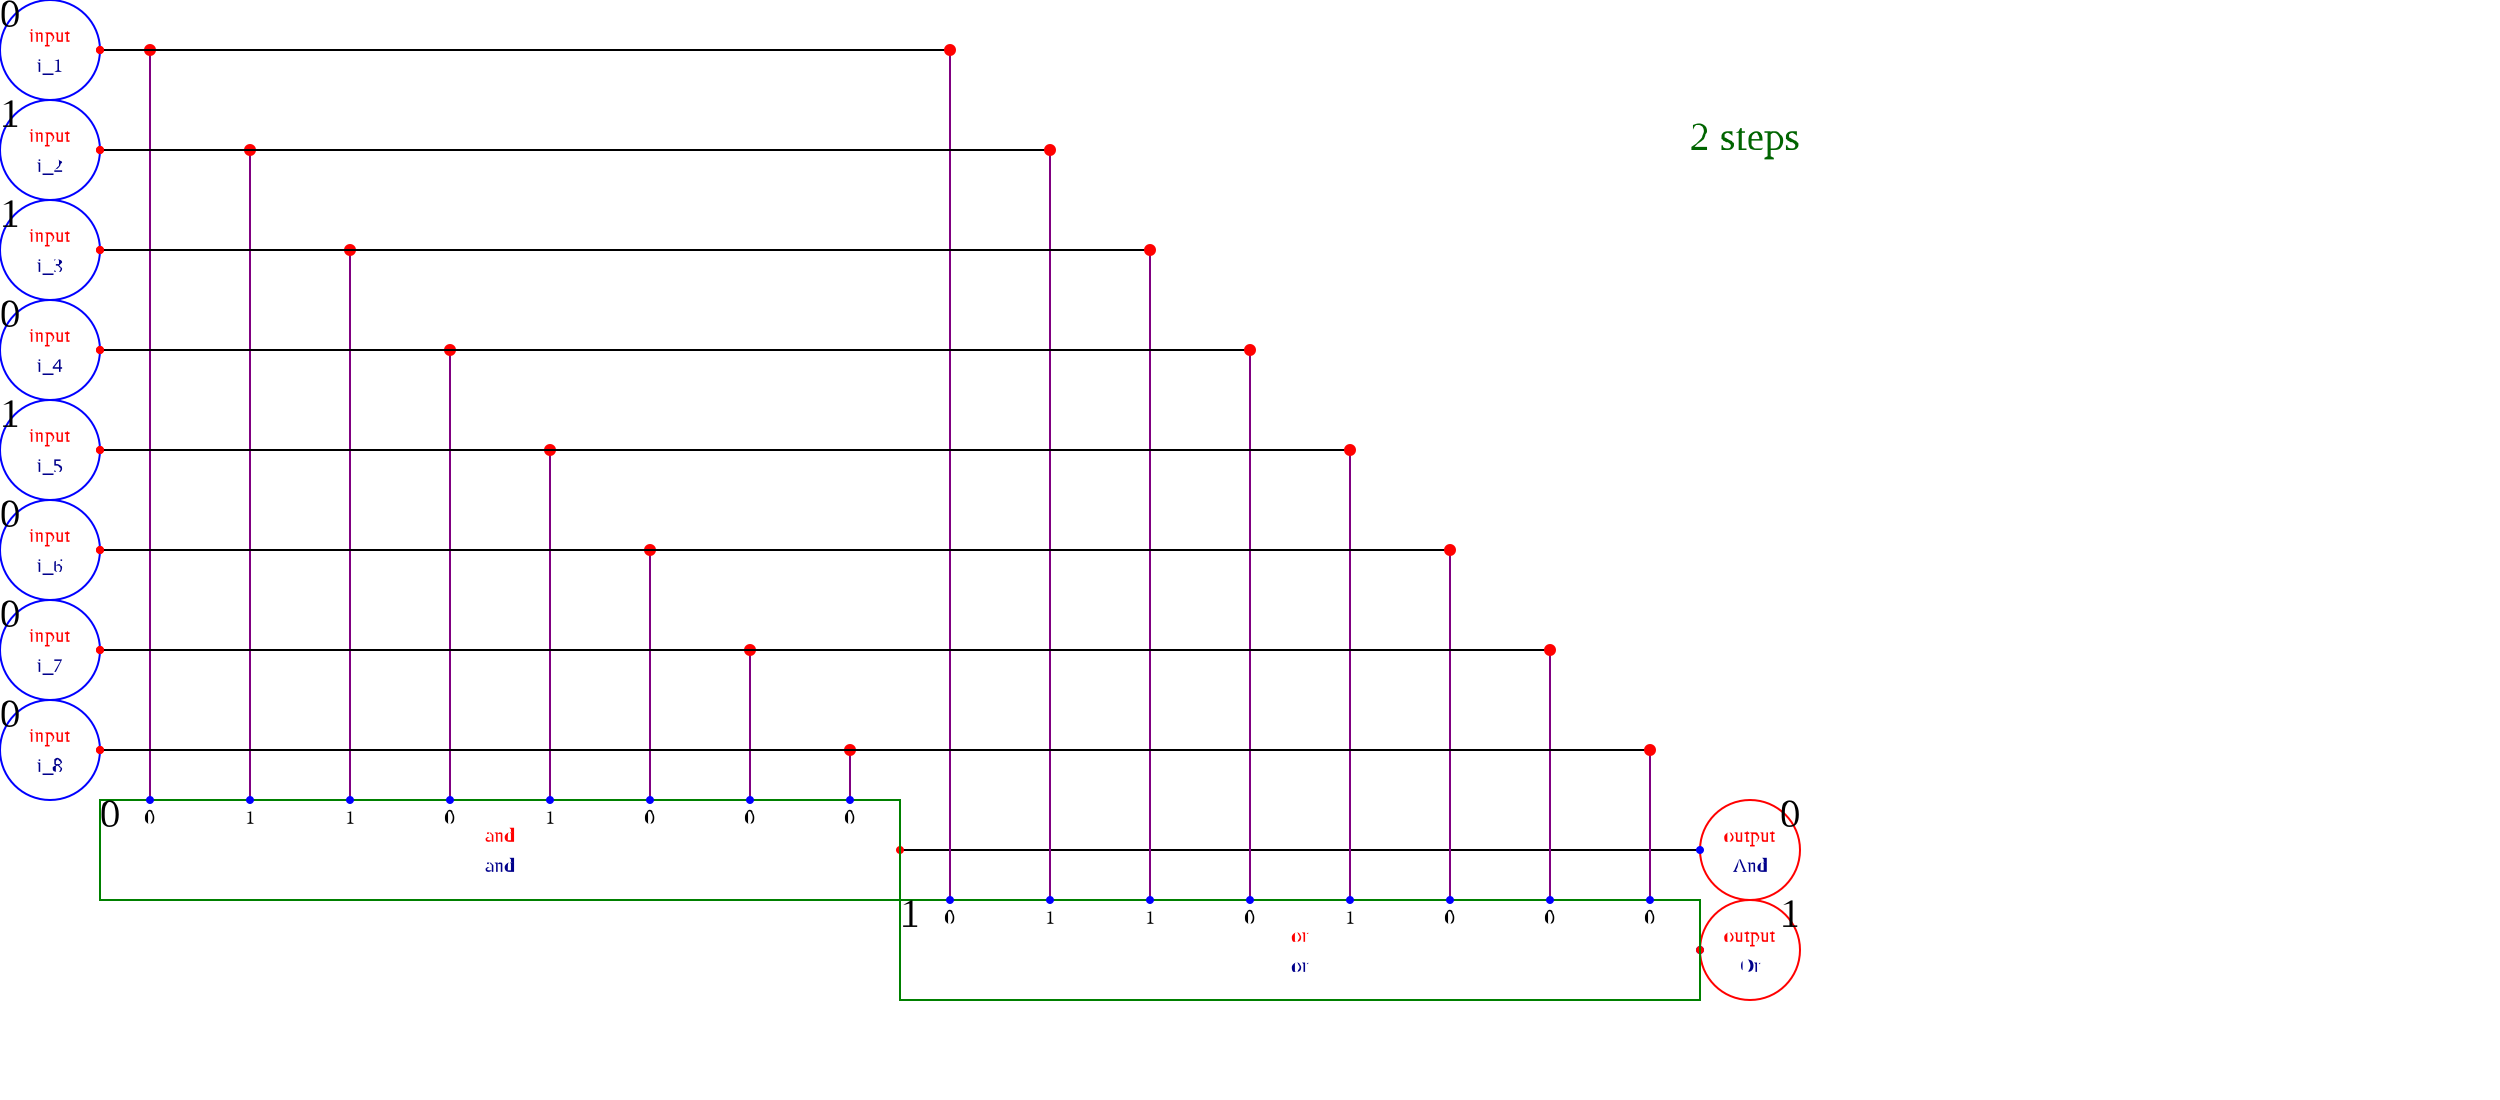
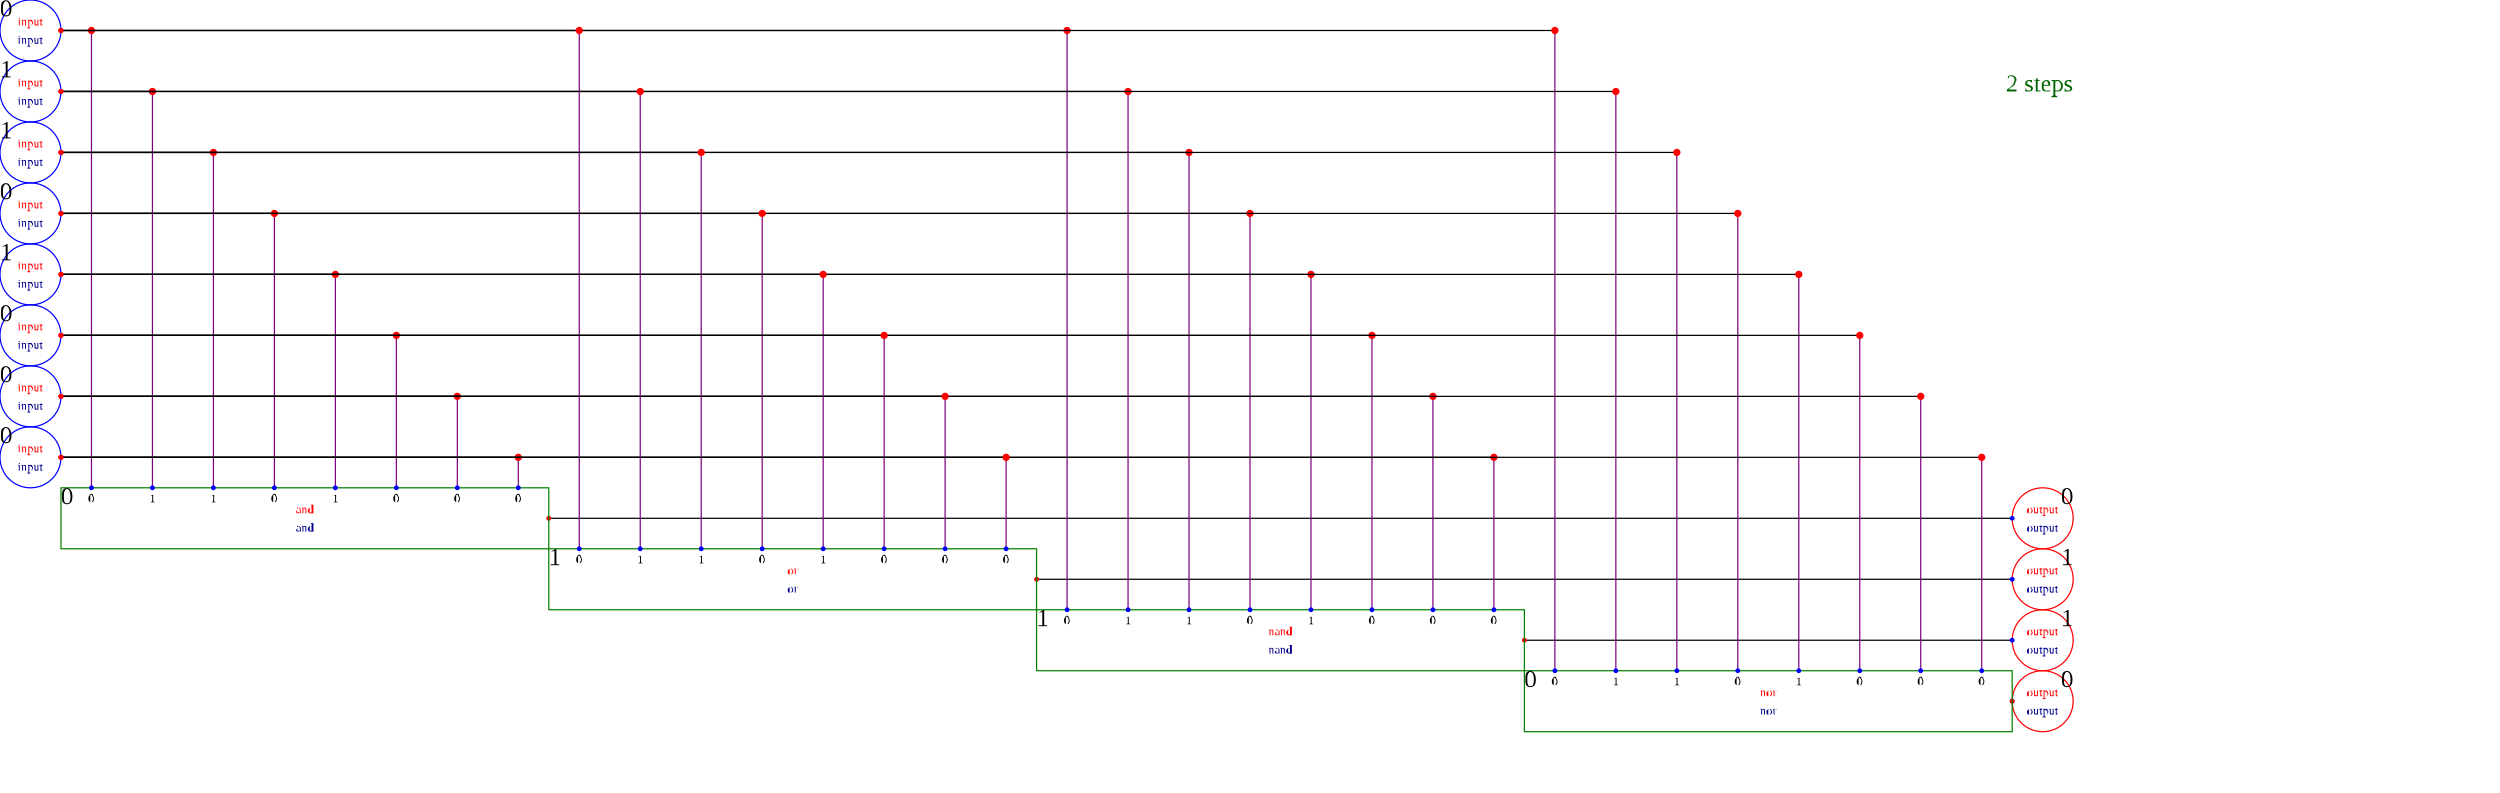
- <svg xmlns="http://www.w3.org/2000/svg" height="100%" viewBox="0 0 25 11" width="100%">
-   <text fill="darkGreen" font-size="0.4" stroke-width="0.04" text-anchor="end" x="18" y="1.5">2 steps</text>
-   <circle cx="17.5" cy="8.5" fill="transparent" font-size="0.2" r="0.5" stroke="red" stroke-width="0.02" />
-   <text dominant-baseline="hanging" fill="black" font-size="0.4" stroke-width="0.04" text-anchor="end" x="18" y="8">0</text>
-   <text dominant-baseline="auto" fill="red" font-size="0.2" stroke-width="0.02" text-anchor="middle" x="17.5" y="8.417">output</text>
-   <text dominant-baseline="hanging" fill="darkblue" font-size="0.2" stroke-width="0.02" text-anchor="middle" x="17.5" y="8.583">And</text>
-   <line font-size="0.2" stroke="black" stroke-width="0.02" x1="9" x2="17" y1="8.5" y2="8.5" />
-   <circle cx="17" cy="8.5" fill="blue" font-size="0.2" r="0.04" stroke-width="0.02" />
+ <svg xmlns="http://www.w3.org/2000/svg" height="100%" viewBox="0 0 41 13" width="100%">
+   <text fill="darkGreen" font-size="0.4" stroke-width="0.04" text-anchor="end" x="34" y="1.5">2 steps</text>
+   <circle cx="33.5" cy="8.5" fill="transparent" font-size="0.2" r="0.5" stroke="red" stroke-width="0.02" />
+   <text dominant-baseline="hanging" fill="black" font-size="0.4" stroke-width="0.04" text-anchor="end" x="34" y="8">0</text>
+   <text dominant-baseline="auto" fill="red" font-size="0.2" stroke-width="0.02" text-anchor="middle" x="33.5" y="8.417">output</text>
+   <text dominant-baseline="hanging" fill="darkblue" font-size="0.2" stroke-width="0.02" text-anchor="middle" x="33.5" y="8.583">output</text>
+   <line font-size="0.2" stroke="black" stroke-width="0.02" x1="9" x2="33" y1="8.5" y2="8.5" />
+   <circle cx="33" cy="8.5" fill="blue" font-size="0.2" r="0.04" stroke-width="0.02" />
  <circle cx="9" cy="8.5" fill="red" font-size="0.2" r="0.04" stroke-width="0.02" />
-   <circle cx="17.5" cy="9.5" fill="transparent" font-size="0.2" r="0.5" stroke="red" stroke-width="0.02" />
-   <text dominant-baseline="hanging" fill="black" font-size="0.4" stroke-width="0.04" text-anchor="end" x="18" y="9">1</text>
-   <text dominant-baseline="auto" fill="red" font-size="0.2" stroke-width="0.02" text-anchor="middle" x="17.5" y="9.417">output</text>
-   <text dominant-baseline="hanging" fill="darkblue" font-size="0.2" stroke-width="0.02" text-anchor="middle" x="17.5" y="9.583">Or</text>
-   <line font-size="0.2" stroke="black" stroke-width="0.02" x1="17" x2="17" y1="9.5" y2="9.5" />
-   <circle cx="17" cy="9.5" fill="blue" font-size="0.2" r="0.04" stroke-width="0.02" />
+   <circle cx="33.5" cy="9.5" fill="transparent" font-size="0.2" r="0.5" stroke="red" stroke-width="0.02" />
+   <text dominant-baseline="hanging" fill="black" font-size="0.4" stroke-width="0.04" text-anchor="end" x="34" y="9">1</text>
+   <text dominant-baseline="auto" fill="red" font-size="0.2" stroke-width="0.02" text-anchor="middle" x="33.5" y="9.417">output</text>
+   <text dominant-baseline="hanging" fill="darkblue" font-size="0.2" stroke-width="0.02" text-anchor="middle" x="33.5" y="9.583">output</text>
+   <line font-size="0.2" stroke="black" stroke-width="0.02" x1="17" x2="33" y1="9.5" y2="9.5" />
+   <circle cx="33" cy="9.5" fill="blue" font-size="0.2" r="0.04" stroke-width="0.02" />
  <circle cx="17" cy="9.5" fill="red" font-size="0.2" r="0.04" stroke-width="0.02" />
  <rect fill="transparent" font-size="0.2" height="1" stroke="green" stroke-width="0.02" width="8" x="1" y="8" />
  <text dominant-baseline="hanging" fill="black" font-size="0.4" stroke-width="0.04" text-anchor="start" x="1" y="8">0</text>
  <text dominant-baseline="auto" fill="red" font-size="0.2" stroke-width="0.02" text-anchor="middle" x="5" y="8.417">and</text>
  <text dominant-baseline="hanging" fill="darkblue" font-size="0.2" stroke-width="0.02" text-anchor="middle" x="5" y="8.583">and</text>
  <line font-size="0.2" stroke="black" stroke-width="0.02" x1="1" x2="1.5" y1="0.5" y2="0.5" />
  <line font-size="0.2" stroke="purple" stroke-width="0.02" x1="1.5" x2="1.5" y1="0.5" y2="8" />
  <circle cx="1.5" cy="0.5" fill="red" font-size="0.2" r="0.06" stroke-width="0.02" />
  <circle cx="1.5" cy="8" fill="blue" font-size="0.2" r="0.04" stroke-width="0.02" />
  <circle cx="1" cy="0.5" fill="red" font-size="0.2" r="0.04" stroke-width="0.02" />
  <text dominant-baseline="hanging" fill="black" font-size="0.2" stroke-width="0.02" text-anchor="middle" x="1.5" y="8.1">0</text>
  <line font-size="0.2" stroke="black" stroke-width="0.02" x1="1" x2="2.5" y1="1.5" y2="1.5" />
  <line font-size="0.2" stroke="purple" stroke-width="0.02" x1="2.5" x2="2.5" y1="1.5" y2="8" />
  <circle cx="2.5" cy="1.5" fill="red" font-size="0.2" r="0.06" stroke-width="0.02" />
  <circle cx="2.5" cy="8" fill="blue" font-size="0.2" r="0.04" stroke-width="0.02" />
  <circle cx="1" cy="1.5" fill="red" font-size="0.2" r="0.04" stroke-width="0.02" />
  <text dominant-baseline="hanging" fill="black" font-size="0.2" stroke-width="0.02" text-anchor="middle" x="2.5" y="8.1">1</text>
  <line font-size="0.2" stroke="black" stroke-width="0.02" x1="1" x2="3.5" y1="2.5" y2="2.5" />
  <line font-size="0.2" stroke="purple" stroke-width="0.02" x1="3.5" x2="3.5" y1="2.5" y2="8" />
  <circle cx="3.5" cy="2.5" fill="red" font-size="0.2" r="0.06" stroke-width="0.02" />
  <circle cx="3.5" cy="8" fill="blue" font-size="0.2" r="0.04" stroke-width="0.02" />
  <circle cx="1" cy="2.5" fill="red" font-size="0.2" r="0.04" stroke-width="0.02" />
  <text dominant-baseline="hanging" fill="black" font-size="0.2" stroke-width="0.02" text-anchor="middle" x="3.5" y="8.1">1</text>
  <line font-size="0.2" stroke="black" stroke-width="0.02" x1="1" x2="4.5" y1="3.5" y2="3.5" />
  <line font-size="0.2" stroke="purple" stroke-width="0.02" x1="4.5" x2="4.5" y1="3.5" y2="8" />
  <circle cx="4.5" cy="3.5" fill="red" font-size="0.2" r="0.06" stroke-width="0.02" />
  <circle cx="4.5" cy="8" fill="blue" font-size="0.2" r="0.04" stroke-width="0.02" />
  <circle cx="1" cy="3.5" fill="red" font-size="0.2" r="0.04" stroke-width="0.02" />
  <text dominant-baseline="hanging" fill="black" font-size="0.2" stroke-width="0.02" text-anchor="middle" x="4.5" y="8.1">0</text>
  <line font-size="0.2" stroke="black" stroke-width="0.02" x1="1" x2="5.5" y1="4.5" y2="4.5" />
  <line font-size="0.2" stroke="purple" stroke-width="0.02" x1="5.5" x2="5.5" y1="4.5" y2="8" />
  <circle cx="5.5" cy="4.5" fill="red" font-size="0.2" r="0.06" stroke-width="0.02" />
  <circle cx="5.5" cy="8" fill="blue" font-size="0.2" r="0.04" stroke-width="0.02" />
  <circle cx="1" cy="4.5" fill="red" font-size="0.2" r="0.04" stroke-width="0.02" />
  <text dominant-baseline="hanging" fill="black" font-size="0.2" stroke-width="0.02" text-anchor="middle" x="5.5" y="8.1">1</text>
  <line font-size="0.2" stroke="black" stroke-width="0.02" x1="1" x2="6.5" y1="5.5" y2="5.5" />
  <line font-size="0.2" stroke="purple" stroke-width="0.02" x1="6.5" x2="6.5" y1="5.5" y2="8" />
  <circle cx="6.5" cy="5.5" fill="red" font-size="0.2" r="0.06" stroke-width="0.02" />
  <circle cx="6.5" cy="8" fill="blue" font-size="0.2" r="0.04" stroke-width="0.02" />
  <circle cx="1" cy="5.5" fill="red" font-size="0.2" r="0.04" stroke-width="0.02" />
  <text dominant-baseline="hanging" fill="black" font-size="0.2" stroke-width="0.02" text-anchor="middle" x="6.5" y="8.1">0</text>
  <line font-size="0.2" stroke="black" stroke-width="0.02" x1="1" x2="7.5" y1="6.5" y2="6.5" />
  <line font-size="0.2" stroke="purple" stroke-width="0.02" x1="7.5" x2="7.5" y1="6.5" y2="8" />
  <circle cx="7.5" cy="6.5" fill="red" font-size="0.2" r="0.06" stroke-width="0.02" />
  <circle cx="7.5" cy="8" fill="blue" font-size="0.2" r="0.04" stroke-width="0.02" />
  <circle cx="1" cy="6.5" fill="red" font-size="0.2" r="0.04" stroke-width="0.02" />
  <text dominant-baseline="hanging" fill="black" font-size="0.2" stroke-width="0.02" text-anchor="middle" x="7.5" y="8.1">0</text>
  <line font-size="0.2" stroke="black" stroke-width="0.02" x1="1" x2="8.5" y1="7.5" y2="7.5" />
  <line font-size="0.2" stroke="purple" stroke-width="0.02" x1="8.5" x2="8.5" y1="7.5" y2="8" />
  <circle cx="8.5" cy="7.5" fill="red" font-size="0.2" r="0.06" stroke-width="0.02" />
  <circle cx="8.5" cy="8" fill="blue" font-size="0.2" r="0.04" stroke-width="0.02" />
  <circle cx="1" cy="7.5" fill="red" font-size="0.2" r="0.04" stroke-width="0.02" />
  <text dominant-baseline="hanging" fill="black" font-size="0.2" stroke-width="0.02" text-anchor="middle" x="8.5" y="8.1">0</text>
  <circle cx="0.5" cy="0.5" fill="transparent" font-size="0.2" r="0.5" stroke="blue" stroke-width="0.02" />
  <text dominant-baseline="hanging" fill="black" font-size="0.4" stroke-width="0.04" text-anchor="start" x="0" y="0">0</text>
  <text dominant-baseline="auto" fill="red" font-size="0.2" stroke-width="0.02" text-anchor="middle" x="0.5" y="0.417">input</text>
-   <text dominant-baseline="hanging" fill="darkblue" font-size="0.2" stroke-width="0.02" text-anchor="middle" x="0.5" y="0.583">i_1</text>
+   <text dominant-baseline="hanging" fill="darkblue" font-size="0.2" stroke-width="0.02" text-anchor="middle" x="0.5" y="0.583">input</text>
  <circle cx="0.5" cy="1.5" fill="transparent" font-size="0.2" r="0.5" stroke="blue" stroke-width="0.02" />
  <text dominant-baseline="hanging" fill="black" font-size="0.4" stroke-width="0.04" text-anchor="start" x="0" y="1">1</text>
  <text dominant-baseline="auto" fill="red" font-size="0.2" stroke-width="0.02" text-anchor="middle" x="0.5" y="1.417">input</text>
-   <text dominant-baseline="hanging" fill="darkblue" font-size="0.2" stroke-width="0.02" text-anchor="middle" x="0.5" y="1.583">i_2</text>
+   <text dominant-baseline="hanging" fill="darkblue" font-size="0.2" stroke-width="0.02" text-anchor="middle" x="0.5" y="1.583">input</text>
  <circle cx="0.5" cy="2.5" fill="transparent" font-size="0.2" r="0.5" stroke="blue" stroke-width="0.02" />
  <text dominant-baseline="hanging" fill="black" font-size="0.4" stroke-width="0.04" text-anchor="start" x="0" y="2">1</text>
  <text dominant-baseline="auto" fill="red" font-size="0.2" stroke-width="0.02" text-anchor="middle" x="0.5" y="2.417">input</text>
-   <text dominant-baseline="hanging" fill="darkblue" font-size="0.2" stroke-width="0.02" text-anchor="middle" x="0.5" y="2.583">i_3</text>
+   <text dominant-baseline="hanging" fill="darkblue" font-size="0.2" stroke-width="0.02" text-anchor="middle" x="0.5" y="2.583">input</text>
  <circle cx="0.5" cy="3.5" fill="transparent" font-size="0.2" r="0.5" stroke="blue" stroke-width="0.02" />
  <text dominant-baseline="hanging" fill="black" font-size="0.4" stroke-width="0.04" text-anchor="start" x="0" y="3">0</text>
  <text dominant-baseline="auto" fill="red" font-size="0.2" stroke-width="0.02" text-anchor="middle" x="0.5" y="3.417">input</text>
-   <text dominant-baseline="hanging" fill="darkblue" font-size="0.2" stroke-width="0.02" text-anchor="middle" x="0.5" y="3.583">i_4</text>
+   <text dominant-baseline="hanging" fill="darkblue" font-size="0.2" stroke-width="0.02" text-anchor="middle" x="0.5" y="3.583">input</text>
  <circle cx="0.5" cy="4.5" fill="transparent" font-size="0.2" r="0.5" stroke="blue" stroke-width="0.02" />
  <text dominant-baseline="hanging" fill="black" font-size="0.4" stroke-width="0.04" text-anchor="start" x="0" y="4">1</text>
  <text dominant-baseline="auto" fill="red" font-size="0.2" stroke-width="0.02" text-anchor="middle" x="0.5" y="4.417">input</text>
-   <text dominant-baseline="hanging" fill="darkblue" font-size="0.2" stroke-width="0.02" text-anchor="middle" x="0.5" y="4.583">i_5</text>
+   <text dominant-baseline="hanging" fill="darkblue" font-size="0.2" stroke-width="0.02" text-anchor="middle" x="0.5" y="4.583">input</text>
  <circle cx="0.5" cy="5.5" fill="transparent" font-size="0.2" r="0.5" stroke="blue" stroke-width="0.02" />
  <text dominant-baseline="hanging" fill="black" font-size="0.4" stroke-width="0.04" text-anchor="start" x="0" y="5">0</text>
  <text dominant-baseline="auto" fill="red" font-size="0.2" stroke-width="0.02" text-anchor="middle" x="0.5" y="5.417">input</text>
-   <text dominant-baseline="hanging" fill="darkblue" font-size="0.2" stroke-width="0.02" text-anchor="middle" x="0.5" y="5.583">i_6</text>
+   <text dominant-baseline="hanging" fill="darkblue" font-size="0.2" stroke-width="0.02" text-anchor="middle" x="0.5" y="5.583">input</text>
  <circle cx="0.5" cy="6.5" fill="transparent" font-size="0.2" r="0.5" stroke="blue" stroke-width="0.02" />
  <text dominant-baseline="hanging" fill="black" font-size="0.4" stroke-width="0.04" text-anchor="start" x="0" y="6">0</text>
  <text dominant-baseline="auto" fill="red" font-size="0.2" stroke-width="0.02" text-anchor="middle" x="0.5" y="6.417">input</text>
-   <text dominant-baseline="hanging" fill="darkblue" font-size="0.2" stroke-width="0.02" text-anchor="middle" x="0.5" y="6.583">i_7</text>
+   <text dominant-baseline="hanging" fill="darkblue" font-size="0.2" stroke-width="0.02" text-anchor="middle" x="0.5" y="6.583">input</text>
  <circle cx="0.5" cy="7.5" fill="transparent" font-size="0.2" r="0.5" stroke="blue" stroke-width="0.02" />
  <text dominant-baseline="hanging" fill="black" font-size="0.4" stroke-width="0.04" text-anchor="start" x="0" y="7">0</text>
  <text dominant-baseline="auto" fill="red" font-size="0.2" stroke-width="0.02" text-anchor="middle" x="0.5" y="7.417">input</text>
-   <text dominant-baseline="hanging" fill="darkblue" font-size="0.2" stroke-width="0.02" text-anchor="middle" x="0.5" y="7.583">i_8</text>
+   <text dominant-baseline="hanging" fill="darkblue" font-size="0.2" stroke-width="0.02" text-anchor="middle" x="0.5" y="7.583">input</text>
+   <circle cx="33.5" cy="10.5" fill="transparent" font-size="0.2" r="0.5" stroke="red" stroke-width="0.02" />
+   <text dominant-baseline="hanging" fill="black" font-size="0.4" stroke-width="0.04" text-anchor="end" x="34" y="10">1</text>
+   <text dominant-baseline="auto" fill="red" font-size="0.2" stroke-width="0.02" text-anchor="middle" x="33.5" y="10.417">output</text>
+   <text dominant-baseline="hanging" fill="darkblue" font-size="0.2" stroke-width="0.02" text-anchor="middle" x="33.5" y="10.583">output</text>
+   <line font-size="0.2" stroke="black" stroke-width="0.02" x1="25" x2="33" y1="10.5" y2="10.5" />
+   <circle cx="33" cy="10.5" fill="blue" font-size="0.2" r="0.04" stroke-width="0.02" />
+   <circle cx="25" cy="10.5" fill="red" font-size="0.2" r="0.04" stroke-width="0.02" />
+   <circle cx="33.5" cy="11.5" fill="transparent" font-size="0.2" r="0.5" stroke="red" stroke-width="0.02" />
+   <text dominant-baseline="hanging" fill="black" font-size="0.4" stroke-width="0.04" text-anchor="end" x="34" y="11">0</text>
+   <text dominant-baseline="auto" fill="red" font-size="0.2" stroke-width="0.02" text-anchor="middle" x="33.5" y="11.417">output</text>
+   <text dominant-baseline="hanging" fill="darkblue" font-size="0.2" stroke-width="0.02" text-anchor="middle" x="33.5" y="11.583">output</text>
+   <line font-size="0.2" stroke="black" stroke-width="0.02" x1="33" x2="33" y1="11.5" y2="11.5" />
+   <circle cx="33" cy="11.5" fill="blue" font-size="0.2" r="0.04" stroke-width="0.02" />
+   <circle cx="33" cy="11.5" fill="red" font-size="0.2" r="0.04" stroke-width="0.02" />
+   <rect fill="transparent" font-size="0.2" height="1" stroke="green" stroke-width="0.02" width="8" x="17" y="10" />
+   <text dominant-baseline="hanging" fill="black" font-size="0.4" stroke-width="0.04" text-anchor="start" x="17" y="10">1</text>
+   <text dominant-baseline="auto" fill="red" font-size="0.2" stroke-width="0.02" text-anchor="middle" x="21" y="10.417">nand</text>
+   <text dominant-baseline="hanging" fill="darkblue" font-size="0.2" stroke-width="0.02" text-anchor="middle" x="21" y="10.583">nand</text>
+   <line font-size="0.2" stroke="black" stroke-width="0.02" x1="1" x2="17.5" y1="0.5" y2="0.5" />
+   <line font-size="0.2" stroke="purple" stroke-width="0.02" x1="17.5" x2="17.5" y1="0.5" y2="10" />
+   <circle cx="17.5" cy="0.5" fill="red" font-size="0.2" r="0.06" stroke-width="0.02" />
+   <circle cx="17.5" cy="10" fill="blue" font-size="0.2" r="0.04" stroke-width="0.02" />
+   <circle cx="1" cy="0.5" fill="red" font-size="0.2" r="0.04" stroke-width="0.02" />
+   <text dominant-baseline="hanging" fill="black" font-size="0.2" stroke-width="0.02" text-anchor="middle" x="17.5" y="10.1">0</text>
+   <line font-size="0.2" stroke="black" stroke-width="0.02" x1="1" x2="18.5" y1="1.5" y2="1.5" />
+   <line font-size="0.2" stroke="purple" stroke-width="0.02" x1="18.5" x2="18.5" y1="1.5" y2="10" />
+   <circle cx="18.5" cy="1.5" fill="red" font-size="0.2" r="0.06" stroke-width="0.02" />
+   <circle cx="18.5" cy="10" fill="blue" font-size="0.2" r="0.04" stroke-width="0.02" />
+   <circle cx="1" cy="1.5" fill="red" font-size="0.2" r="0.04" stroke-width="0.02" />
+   <text dominant-baseline="hanging" fill="black" font-size="0.2" stroke-width="0.02" text-anchor="middle" x="18.5" y="10.1">1</text>
+   <line font-size="0.2" stroke="black" stroke-width="0.02" x1="1" x2="19.5" y1="2.5" y2="2.5" />
+   <line font-size="0.2" stroke="purple" stroke-width="0.02" x1="19.5" x2="19.5" y1="2.5" y2="10" />
+   <circle cx="19.5" cy="2.5" fill="red" font-size="0.2" r="0.06" stroke-width="0.02" />
+   <circle cx="19.5" cy="10" fill="blue" font-size="0.2" r="0.04" stroke-width="0.02" />
+   <circle cx="1" cy="2.5" fill="red" font-size="0.2" r="0.04" stroke-width="0.02" />
+   <text dominant-baseline="hanging" fill="black" font-size="0.2" stroke-width="0.02" text-anchor="middle" x="19.5" y="10.1">1</text>
+   <line font-size="0.2" stroke="black" stroke-width="0.02" x1="1" x2="20.5" y1="3.5" y2="3.5" />
+   <line font-size="0.2" stroke="purple" stroke-width="0.02" x1="20.5" x2="20.5" y1="3.5" y2="10" />
+   <circle cx="20.5" cy="3.5" fill="red" font-size="0.2" r="0.06" stroke-width="0.02" />
+   <circle cx="20.5" cy="10" fill="blue" font-size="0.2" r="0.04" stroke-width="0.02" />
+   <circle cx="1" cy="3.5" fill="red" font-size="0.2" r="0.04" stroke-width="0.02" />
+   <text dominant-baseline="hanging" fill="black" font-size="0.2" stroke-width="0.02" text-anchor="middle" x="20.5" y="10.1">0</text>
+   <line font-size="0.2" stroke="black" stroke-width="0.02" x1="1" x2="21.5" y1="4.5" y2="4.5" />
+   <line font-size="0.2" stroke="purple" stroke-width="0.02" x1="21.5" x2="21.5" y1="4.5" y2="10" />
+   <circle cx="21.5" cy="4.5" fill="red" font-size="0.2" r="0.06" stroke-width="0.02" />
+   <circle cx="21.5" cy="10" fill="blue" font-size="0.2" r="0.04" stroke-width="0.02" />
+   <circle cx="1" cy="4.5" fill="red" font-size="0.2" r="0.04" stroke-width="0.02" />
+   <text dominant-baseline="hanging" fill="black" font-size="0.2" stroke-width="0.02" text-anchor="middle" x="21.5" y="10.1">1</text>
+   <line font-size="0.2" stroke="black" stroke-width="0.02" x1="1" x2="22.5" y1="5.5" y2="5.5" />
+   <line font-size="0.2" stroke="purple" stroke-width="0.02" x1="22.5" x2="22.5" y1="5.5" y2="10" />
+   <circle cx="22.5" cy="5.5" fill="red" font-size="0.2" r="0.06" stroke-width="0.02" />
+   <circle cx="22.5" cy="10" fill="blue" font-size="0.2" r="0.04" stroke-width="0.02" />
+   <circle cx="1" cy="5.5" fill="red" font-size="0.2" r="0.04" stroke-width="0.02" />
+   <text dominant-baseline="hanging" fill="black" font-size="0.2" stroke-width="0.02" text-anchor="middle" x="22.5" y="10.1">0</text>
+   <line font-size="0.2" stroke="black" stroke-width="0.02" x1="1" x2="23.5" y1="6.5" y2="6.5" />
+   <line font-size="0.2" stroke="purple" stroke-width="0.02" x1="23.5" x2="23.5" y1="6.5" y2="10" />
+   <circle cx="23.5" cy="6.5" fill="red" font-size="0.2" r="0.06" stroke-width="0.02" />
+   <circle cx="23.5" cy="10" fill="blue" font-size="0.2" r="0.04" stroke-width="0.02" />
+   <circle cx="1" cy="6.5" fill="red" font-size="0.2" r="0.04" stroke-width="0.02" />
+   <text dominant-baseline="hanging" fill="black" font-size="0.2" stroke-width="0.02" text-anchor="middle" x="23.5" y="10.1">0</text>
+   <line font-size="0.2" stroke="black" stroke-width="0.02" x1="1" x2="24.5" y1="7.5" y2="7.5" />
+   <line font-size="0.2" stroke="purple" stroke-width="0.02" x1="24.5" x2="24.5" y1="7.5" y2="10" />
+   <circle cx="24.5" cy="7.5" fill="red" font-size="0.2" r="0.06" stroke-width="0.02" />
+   <circle cx="24.5" cy="10" fill="blue" font-size="0.2" r="0.04" stroke-width="0.02" />
+   <circle cx="1" cy="7.5" fill="red" font-size="0.2" r="0.04" stroke-width="0.02" />
+   <text dominant-baseline="hanging" fill="black" font-size="0.2" stroke-width="0.02" text-anchor="middle" x="24.5" y="10.1">0</text>
+   <rect fill="transparent" font-size="0.2" height="1" stroke="green" stroke-width="0.02" width="8" x="25" y="11" />
+   <text dominant-baseline="hanging" fill="black" font-size="0.4" stroke-width="0.04" text-anchor="start" x="25" y="11">0</text>
+   <text dominant-baseline="auto" fill="red" font-size="0.2" stroke-width="0.02" text-anchor="middle" x="29" y="11.417">nor</text>
+   <text dominant-baseline="hanging" fill="darkblue" font-size="0.2" stroke-width="0.02" text-anchor="middle" x="29" y="11.583">nor</text>
+   <line font-size="0.2" stroke="black" stroke-width="0.02" x1="1" x2="25.5" y1="0.5" y2="0.5" />
+   <line font-size="0.2" stroke="purple" stroke-width="0.02" x1="25.5" x2="25.5" y1="0.5" y2="11" />
+   <circle cx="25.5" cy="0.5" fill="red" font-size="0.2" r="0.06" stroke-width="0.02" />
+   <circle cx="25.5" cy="11" fill="blue" font-size="0.2" r="0.04" stroke-width="0.02" />
+   <circle cx="1" cy="0.5" fill="red" font-size="0.2" r="0.04" stroke-width="0.02" />
+   <text dominant-baseline="hanging" fill="black" font-size="0.2" stroke-width="0.02" text-anchor="middle" x="25.5" y="11.1">0</text>
+   <line font-size="0.2" stroke="black" stroke-width="0.02" x1="1" x2="26.5" y1="1.5" y2="1.5" />
+   <line font-size="0.2" stroke="purple" stroke-width="0.02" x1="26.5" x2="26.5" y1="1.5" y2="11" />
+   <circle cx="26.5" cy="1.5" fill="red" font-size="0.2" r="0.06" stroke-width="0.02" />
+   <circle cx="26.5" cy="11" fill="blue" font-size="0.2" r="0.04" stroke-width="0.02" />
+   <circle cx="1" cy="1.5" fill="red" font-size="0.2" r="0.04" stroke-width="0.02" />
+   <text dominant-baseline="hanging" fill="black" font-size="0.2" stroke-width="0.02" text-anchor="middle" x="26.5" y="11.1">1</text>
+   <line font-size="0.2" stroke="black" stroke-width="0.02" x1="1" x2="27.5" y1="2.5" y2="2.5" />
+   <line font-size="0.2" stroke="purple" stroke-width="0.02" x1="27.5" x2="27.5" y1="2.5" y2="11" />
+   <circle cx="27.5" cy="2.5" fill="red" font-size="0.2" r="0.06" stroke-width="0.02" />
+   <circle cx="27.5" cy="11" fill="blue" font-size="0.2" r="0.04" stroke-width="0.02" />
+   <circle cx="1" cy="2.5" fill="red" font-size="0.2" r="0.04" stroke-width="0.02" />
+   <text dominant-baseline="hanging" fill="black" font-size="0.2" stroke-width="0.02" text-anchor="middle" x="27.5" y="11.1">1</text>
+   <line font-size="0.2" stroke="black" stroke-width="0.02" x1="1" x2="28.5" y1="3.5" y2="3.5" />
+   <line font-size="0.2" stroke="purple" stroke-width="0.02" x1="28.5" x2="28.5" y1="3.5" y2="11" />
+   <circle cx="28.5" cy="3.5" fill="red" font-size="0.2" r="0.06" stroke-width="0.02" />
+   <circle cx="28.5" cy="11" fill="blue" font-size="0.2" r="0.04" stroke-width="0.02" />
+   <circle cx="1" cy="3.5" fill="red" font-size="0.2" r="0.04" stroke-width="0.02" />
+   <text dominant-baseline="hanging" fill="black" font-size="0.2" stroke-width="0.02" text-anchor="middle" x="28.5" y="11.1">0</text>
+   <line font-size="0.2" stroke="black" stroke-width="0.02" x1="1" x2="29.5" y1="4.5" y2="4.5" />
+   <line font-size="0.2" stroke="purple" stroke-width="0.02" x1="29.5" x2="29.5" y1="4.5" y2="11" />
+   <circle cx="29.5" cy="4.5" fill="red" font-size="0.2" r="0.06" stroke-width="0.02" />
+   <circle cx="29.5" cy="11" fill="blue" font-size="0.2" r="0.04" stroke-width="0.02" />
+   <circle cx="1" cy="4.5" fill="red" font-size="0.2" r="0.04" stroke-width="0.02" />
+   <text dominant-baseline="hanging" fill="black" font-size="0.2" stroke-width="0.02" text-anchor="middle" x="29.5" y="11.1">1</text>
+   <line font-size="0.2" stroke="black" stroke-width="0.02" x1="1" x2="30.5" y1="5.5" y2="5.5" />
+   <line font-size="0.2" stroke="purple" stroke-width="0.02" x1="30.5" x2="30.5" y1="5.5" y2="11" />
+   <circle cx="30.5" cy="5.5" fill="red" font-size="0.2" r="0.06" stroke-width="0.02" />
+   <circle cx="30.5" cy="11" fill="blue" font-size="0.2" r="0.04" stroke-width="0.02" />
+   <circle cx="1" cy="5.5" fill="red" font-size="0.2" r="0.04" stroke-width="0.02" />
+   <text dominant-baseline="hanging" fill="black" font-size="0.2" stroke-width="0.02" text-anchor="middle" x="30.5" y="11.1">0</text>
+   <line font-size="0.2" stroke="black" stroke-width="0.02" x1="1" x2="31.5" y1="6.5" y2="6.5" />
+   <line font-size="0.2" stroke="purple" stroke-width="0.02" x1="31.5" x2="31.5" y1="6.5" y2="11" />
+   <circle cx="31.5" cy="6.5" fill="red" font-size="0.2" r="0.06" stroke-width="0.02" />
+   <circle cx="31.5" cy="11" fill="blue" font-size="0.2" r="0.04" stroke-width="0.02" />
+   <circle cx="1" cy="6.5" fill="red" font-size="0.2" r="0.04" stroke-width="0.02" />
+   <text dominant-baseline="hanging" fill="black" font-size="0.2" stroke-width="0.02" text-anchor="middle" x="31.5" y="11.1">0</text>
+   <line font-size="0.2" stroke="black" stroke-width="0.02" x1="1" x2="32.5" y1="7.5" y2="7.5" />
+   <line font-size="0.2" stroke="purple" stroke-width="0.02" x1="32.5" x2="32.5" y1="7.5" y2="11" />
+   <circle cx="32.5" cy="7.5" fill="red" font-size="0.2" r="0.06" stroke-width="0.02" />
+   <circle cx="32.5" cy="11" fill="blue" font-size="0.2" r="0.04" stroke-width="0.02" />
+   <circle cx="1" cy="7.5" fill="red" font-size="0.2" r="0.04" stroke-width="0.02" />
+   <text dominant-baseline="hanging" fill="black" font-size="0.2" stroke-width="0.02" text-anchor="middle" x="32.5" y="11.1">0</text>
  <rect fill="transparent" font-size="0.2" height="1" stroke="green" stroke-width="0.02" width="8" x="9" y="9" />
  <text dominant-baseline="hanging" fill="black" font-size="0.4" stroke-width="0.04" text-anchor="start" x="9" y="9">1</text>
  <text dominant-baseline="auto" fill="red" font-size="0.2" stroke-width="0.02" text-anchor="middle" x="13" y="9.417">or</text>
  <text dominant-baseline="hanging" fill="darkblue" font-size="0.2" stroke-width="0.02" text-anchor="middle" x="13" y="9.583">or</text>
  <line font-size="0.2" stroke="black" stroke-width="0.02" x1="1" x2="9.5" y1="0.5" y2="0.5" />
  <line font-size="0.2" stroke="purple" stroke-width="0.02" x1="9.5" x2="9.5" y1="0.5" y2="9" />
  <circle cx="9.5" cy="0.5" fill="red" font-size="0.2" r="0.06" stroke-width="0.02" />
  <circle cx="9.5" cy="9" fill="blue" font-size="0.2" r="0.04" stroke-width="0.02" />
  <circle cx="1" cy="0.5" fill="red" font-size="0.2" r="0.04" stroke-width="0.02" />
  <text dominant-baseline="hanging" fill="black" font-size="0.2" stroke-width="0.02" text-anchor="middle" x="9.5" y="9.1">0</text>
  <line font-size="0.2" stroke="black" stroke-width="0.02" x1="1" x2="10.5" y1="1.5" y2="1.5" />
  <line font-size="0.2" stroke="purple" stroke-width="0.02" x1="10.5" x2="10.5" y1="1.5" y2="9" />
  <circle cx="10.5" cy="1.5" fill="red" font-size="0.2" r="0.06" stroke-width="0.02" />
  <circle cx="10.5" cy="9" fill="blue" font-size="0.2" r="0.04" stroke-width="0.02" />
  <circle cx="1" cy="1.5" fill="red" font-size="0.2" r="0.04" stroke-width="0.02" />
  <text dominant-baseline="hanging" fill="black" font-size="0.2" stroke-width="0.02" text-anchor="middle" x="10.5" y="9.1">1</text>
  <line font-size="0.2" stroke="black" stroke-width="0.02" x1="1" x2="11.5" y1="2.5" y2="2.5" />
  <line font-size="0.2" stroke="purple" stroke-width="0.02" x1="11.5" x2="11.5" y1="2.5" y2="9" />
  <circle cx="11.5" cy="2.5" fill="red" font-size="0.2" r="0.06" stroke-width="0.02" />
  <circle cx="11.5" cy="9" fill="blue" font-size="0.2" r="0.04" stroke-width="0.02" />
  <circle cx="1" cy="2.5" fill="red" font-size="0.2" r="0.04" stroke-width="0.02" />
  <text dominant-baseline="hanging" fill="black" font-size="0.2" stroke-width="0.02" text-anchor="middle" x="11.5" y="9.1">1</text>
  <line font-size="0.2" stroke="black" stroke-width="0.02" x1="1" x2="12.5" y1="3.5" y2="3.5" />
  <line font-size="0.2" stroke="purple" stroke-width="0.02" x1="12.5" x2="12.5" y1="3.5" y2="9" />
  <circle cx="12.5" cy="3.5" fill="red" font-size="0.2" r="0.06" stroke-width="0.02" />
  <circle cx="12.5" cy="9" fill="blue" font-size="0.2" r="0.04" stroke-width="0.02" />
  <circle cx="1" cy="3.5" fill="red" font-size="0.2" r="0.04" stroke-width="0.02" />
  <text dominant-baseline="hanging" fill="black" font-size="0.2" stroke-width="0.02" text-anchor="middle" x="12.5" y="9.1">0</text>
  <line font-size="0.2" stroke="black" stroke-width="0.02" x1="1" x2="13.5" y1="4.5" y2="4.5" />
  <line font-size="0.2" stroke="purple" stroke-width="0.02" x1="13.5" x2="13.5" y1="4.5" y2="9" />
  <circle cx="13.5" cy="4.5" fill="red" font-size="0.2" r="0.06" stroke-width="0.02" />
  <circle cx="13.5" cy="9" fill="blue" font-size="0.2" r="0.04" stroke-width="0.02" />
  <circle cx="1" cy="4.5" fill="red" font-size="0.2" r="0.04" stroke-width="0.02" />
  <text dominant-baseline="hanging" fill="black" font-size="0.2" stroke-width="0.02" text-anchor="middle" x="13.5" y="9.1">1</text>
  <line font-size="0.2" stroke="black" stroke-width="0.02" x1="1" x2="14.5" y1="5.5" y2="5.5" />
  <line font-size="0.2" stroke="purple" stroke-width="0.02" x1="14.5" x2="14.5" y1="5.5" y2="9" />
  <circle cx="14.5" cy="5.5" fill="red" font-size="0.2" r="0.06" stroke-width="0.02" />
  <circle cx="14.5" cy="9" fill="blue" font-size="0.2" r="0.04" stroke-width="0.02" />
  <circle cx="1" cy="5.5" fill="red" font-size="0.2" r="0.04" stroke-width="0.02" />
  <text dominant-baseline="hanging" fill="black" font-size="0.2" stroke-width="0.02" text-anchor="middle" x="14.5" y="9.1">0</text>
  <line font-size="0.2" stroke="black" stroke-width="0.02" x1="1" x2="15.5" y1="6.5" y2="6.5" />
  <line font-size="0.2" stroke="purple" stroke-width="0.02" x1="15.5" x2="15.5" y1="6.5" y2="9" />
  <circle cx="15.5" cy="6.5" fill="red" font-size="0.2" r="0.06" stroke-width="0.02" />
  <circle cx="15.5" cy="9" fill="blue" font-size="0.2" r="0.04" stroke-width="0.02" />
  <circle cx="1" cy="6.5" fill="red" font-size="0.2" r="0.04" stroke-width="0.02" />
  <text dominant-baseline="hanging" fill="black" font-size="0.2" stroke-width="0.02" text-anchor="middle" x="15.5" y="9.1">0</text>
  <line font-size="0.2" stroke="black" stroke-width="0.02" x1="1" x2="16.5" y1="7.5" y2="7.5" />
  <line font-size="0.2" stroke="purple" stroke-width="0.02" x1="16.5" x2="16.5" y1="7.5" y2="9" />
  <circle cx="16.5" cy="7.5" fill="red" font-size="0.2" r="0.06" stroke-width="0.02" />
  <circle cx="16.5" cy="9" fill="blue" font-size="0.2" r="0.04" stroke-width="0.02" />
  <circle cx="1" cy="7.5" fill="red" font-size="0.2" r="0.04" stroke-width="0.02" />
  <text dominant-baseline="hanging" fill="black" font-size="0.2" stroke-width="0.02" text-anchor="middle" x="16.5" y="9.1">0</text>
</svg>
